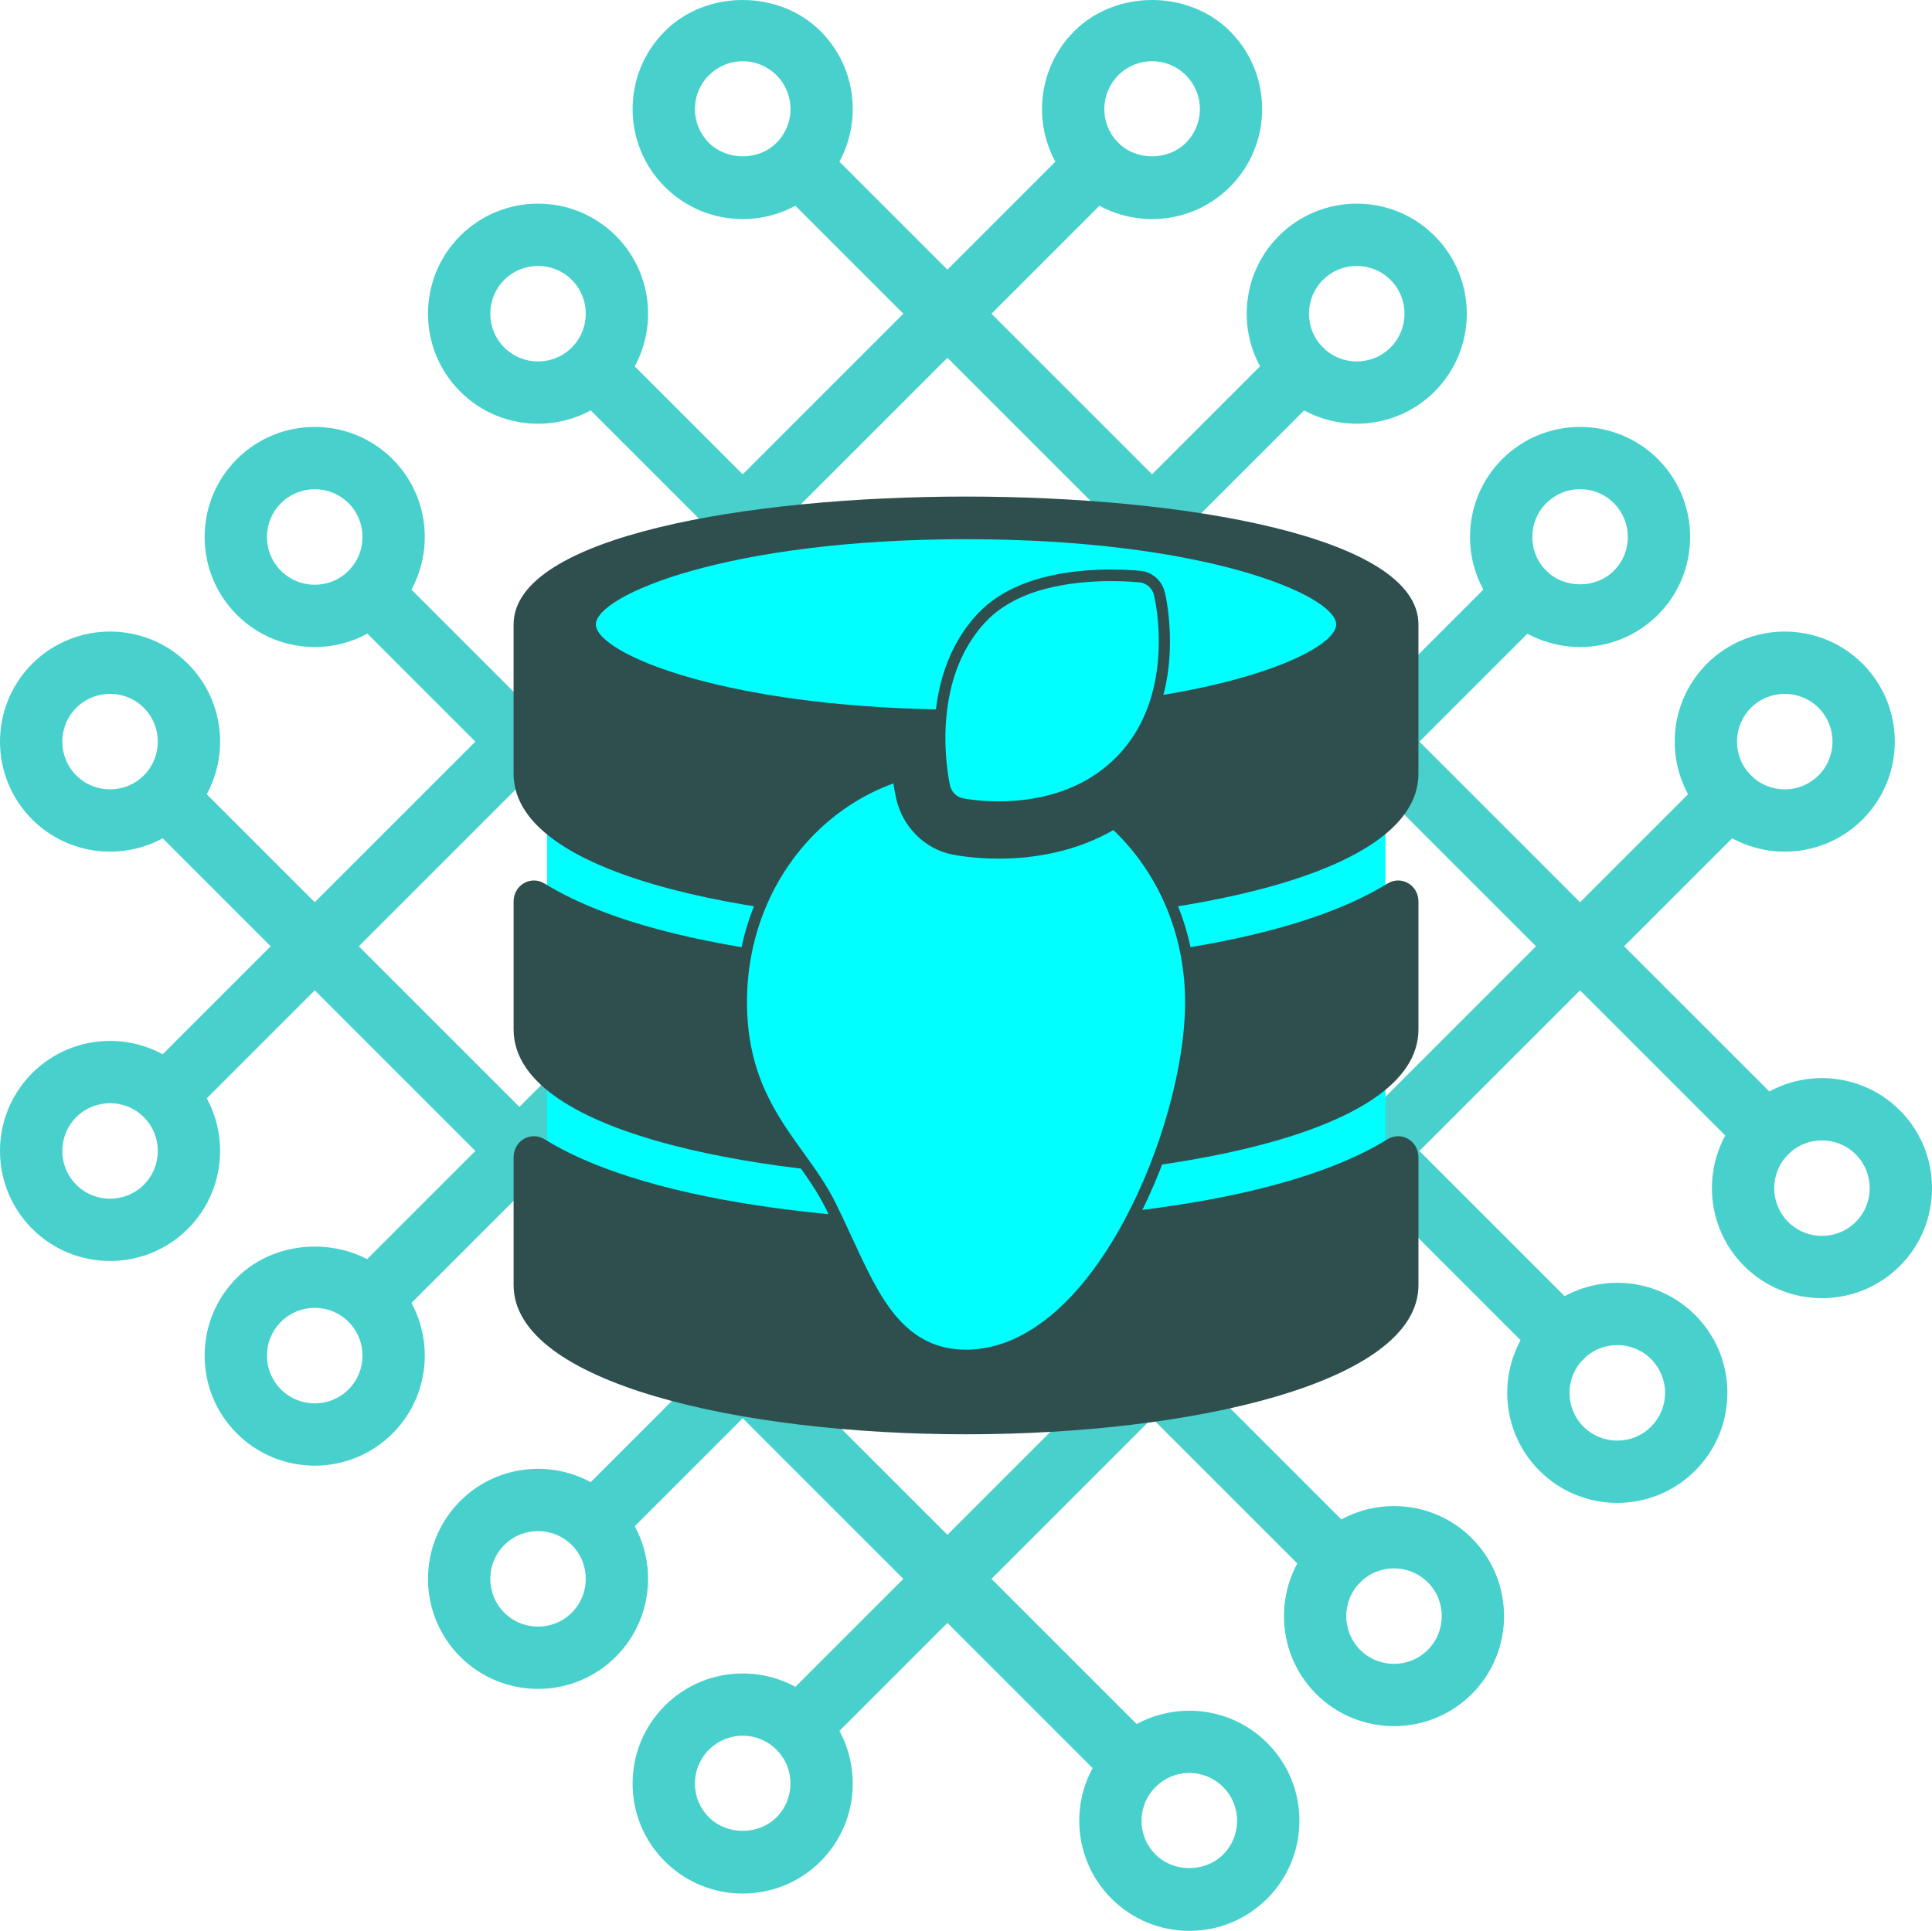
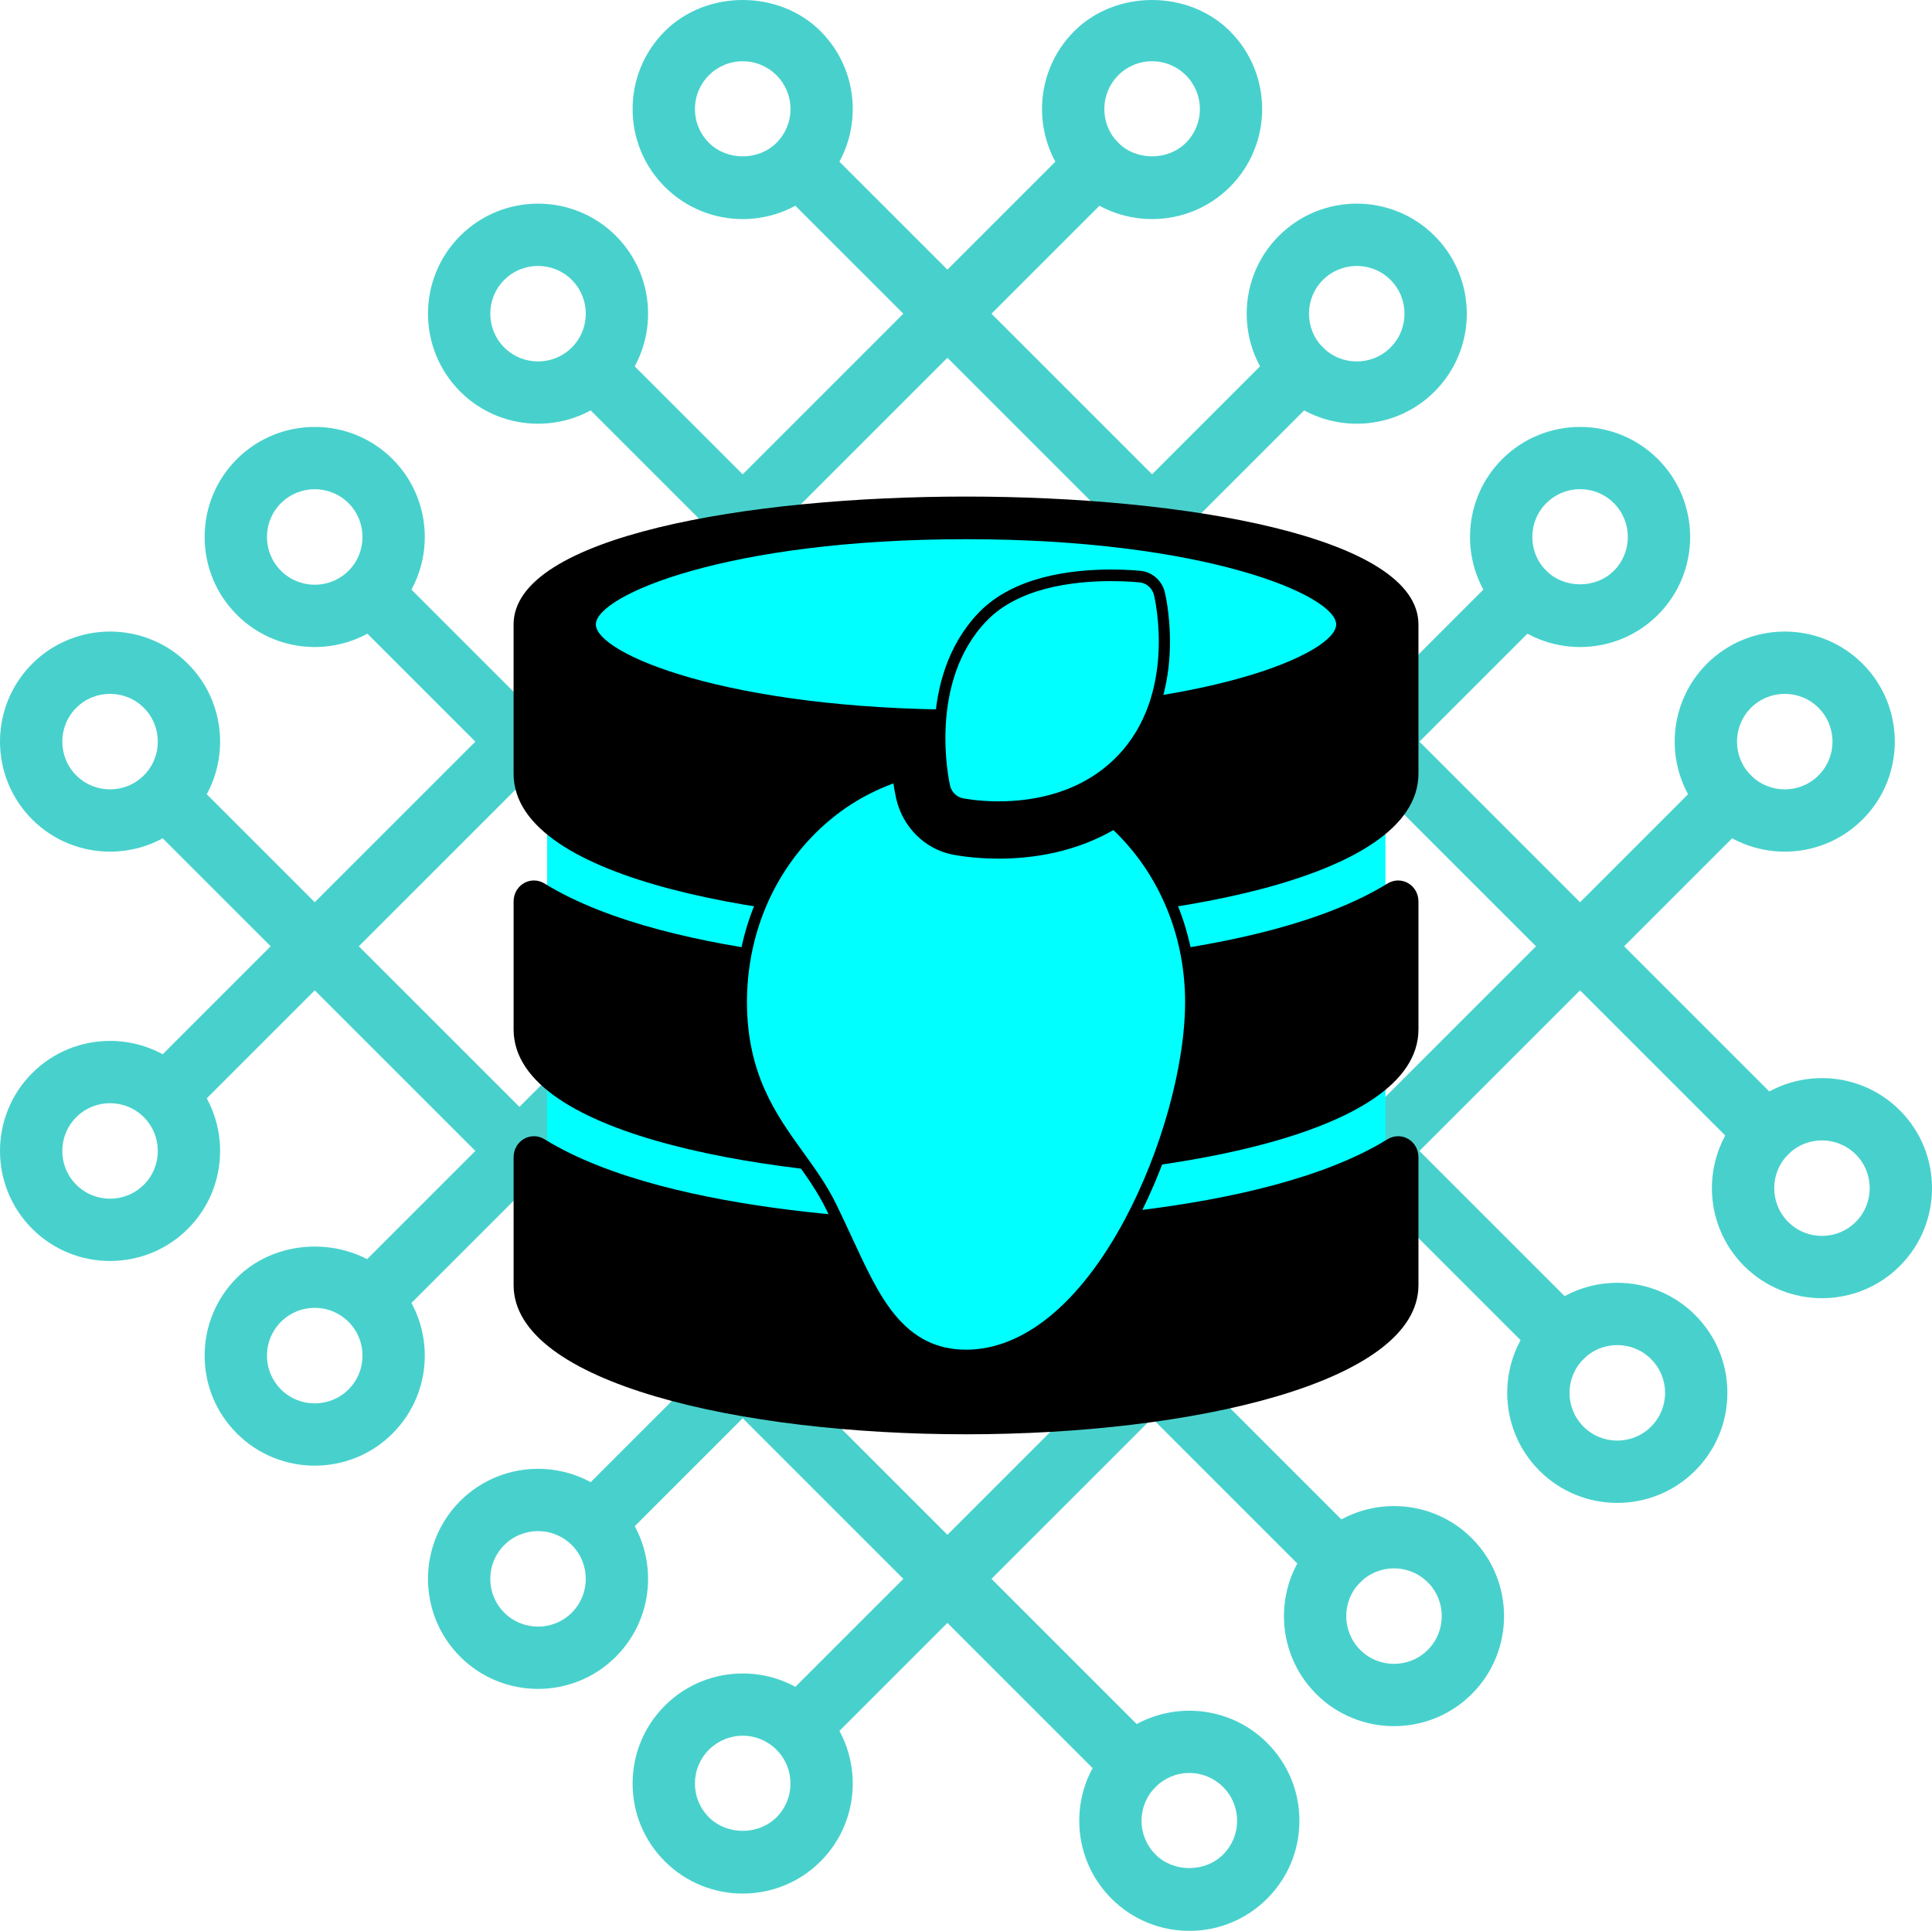
<svg xmlns="http://www.w3.org/2000/svg" width="106" height="105.95" version="1.1" viewBox="0 0 37.389 37.376">
  <g transform="matrix(.088354 0 0 .088354 -.0022624 -.01009)" fill="#48d1cc">
    <path d="m38.547 244.66c-1.746 0-3.492-0.668-4.824-2-2.668-2.668-2.668-6.988 0-9.652l201.6-201.6c2.668-2.664 6.988-2.664 9.656 0 2.664 2.668 2.664 6.988 0 9.652l-201.6 201.6c-1.332 1.332-3.082 2-4.828 2z" />
    <path d="m82.902 289.98c-1.746 0-3.496-0.668-4.828-2-2.664-2.668-2.664-6.988 0-9.652l202.09-202.09c2.668-2.664 6.988-2.664 9.652 0 2.668 2.668 2.668 6.988 0 9.656l-202.09 202.09c-1.332 1.332-3.078 2-4.824 2z" />
    <path d="m131.81 338.9c-1.742 0-3.492-0.668-4.824-2.004-2.668-2.664-2.668-6.984 0-9.652l202.09-202.08c2.664-2.664 6.988-2.664 9.652 0 2.668 2.668 2.668 6.988 0 9.652l-202.09 202.08c-1.332 1.336-3.078 2.004-4.828 2.004z" />
    <path d="m176.66 383.73c-1.746 0-3.496-0.664-4.828-2-2.664-2.664-2.664-6.984 0-9.652l202.09-202.09c2.668-2.664 6.988-2.664 9.652 0 2.668 2.668 2.668 6.988 0 9.652l-202.09 202.09c-1.332 1.336-3.078 2-4.824 2z" />
    <path d="m386.89 255.02c-1.746 0-3.492-0.668-4.828-2l-210.23-210.23c-2.668-2.664-2.668-6.988 0-9.652 2.664-2.664 6.984-2.664 9.652 0l210.23 210.23c2.664 2.664 2.664 6.984 0 9.652-1.336 1.332-3.082 2-4.828 2z" />
    <path d="m342.05 299.86c-1.746 0-3.492-0.668-4.824-2l-210.23-210.23c-2.668-2.664-2.668-6.988 0-9.652 2.664-2.668 6.984-2.668 9.652 0l210.23 210.23c2.664 2.664 2.664 6.988 0 9.652-1.336 1.332-3.082 2-4.828 2z" />
    <path d="m293.14 348.78c-1.746 0-3.492-0.668-4.824-2l-210.23-210.23c-2.668-2.668-2.668-6.988 0-9.652 2.664-2.668 6.988-2.668 9.652 0l210.23 210.23c2.664 2.664 2.664 6.984 0 9.652-1.336 1.332-3.082 2-4.828 2z" />
    <path d="m248.3 393.61c-1.746 0-3.492-0.668-4.824-2l-209.76-209.76c-2.664-2.664-2.664-6.988 0-9.652 2.668-2.664 6.988-2.664 9.652 0l209.76 209.76c2.664 2.664 2.664 6.984 0 9.652-1.336 1.332-3.078 2-4.828 2z" />
    <path d="m252.38 48.113c-6.18 0-12.359-2.352-17.062-7.055-9.406-9.402-9.406-24.707 0-34.109 9.102-9.109 25-9.117 34.113 0 9.41 9.406 9.41 24.707 0 34.109-4.699 4.703-10.879 7.055-17.051 7.055zm0-34.578c-2.801 0-5.43 1.09-7.406 3.066-4.082 4.082-4.082 10.723 0 14.805 3.945 3.945 10.84 3.953 14.805 0 1.973-1.977 3.066-4.606 3.066-7.402 0-2.793-1.094-5.426-3.066-7.402-1.98-1.977-4.606-3.066-7.398-3.066z" />
    <path d="m297.21 92.949c-6.172 0-12.352-2.352-17.055-7.055-9.406-9.402-9.406-24.707 0-34.109 9.402-9.406 24.707-9.406 34.105 0 9.41 9.406 9.41 24.707 0 34.109-4.695 4.703-10.879 7.055-17.051 7.055zm0-34.57c-2.68 0-5.359 1.023-7.402 3.062-4.078 4.078-4.078 10.723 0 14.801 4.082 4.082 10.723 4.082 14.801 0 4.082-4.078 4.082-10.723 0-14.801-2.039-2.043-4.719-3.062-7.398-3.062z" />
    <path d="m346.13 141.87c-6.176 0-12.355-2.352-17.055-7.055-9.406-9.406-9.406-24.707 0-34.113 9.395-9.398 24.707-9.41 34.113 0 9.406 9.406 9.406 24.711 0 34.113-4.699 4.703-10.879 7.055-17.059 7.055zm0-34.582c-2.797 0-5.422 1.094-7.402 3.066-4.078 4.086-4.078 10.727 0 14.809 3.973 3.965 10.859 3.949 14.809 0 4.078-4.082 4.078-10.723 0-14.809-1.98-1.977-4.606-3.066-7.406-3.066z" />
    <path d="m390.97 186.7c-6.172 0-12.352-2.352-17.055-7.055-9.406-9.402-9.406-24.707 0-34.109 9.402-9.406 24.707-9.406 34.105 0 9.41 9.406 9.41 24.707 0 34.109-4.699 4.703-10.879 7.055-17.051 7.055zm0-34.57c-2.68 0-5.359 1.02-7.402 3.059-4.078 4.082-4.078 10.723 0 14.805 4.082 4.082 10.723 4.082 14.801 0 4.082-4.082 4.082-10.723 0-14.805-2.039-2.039-4.719-3.059-7.398-3.059z" />
    <path d="m24.109 276.38c-6.176 0-12.355-2.348-17.055-7.055-9.406-9.402-9.406-24.707 0-34.109 9.402-9.406 24.707-9.406 34.105 0 9.41 9.406 9.41 24.711 0 34.109-4.699 4.707-10.879 7.055-17.051 7.055zm0-34.57c-2.68 0-5.363 1.02-7.402 3.062-4.078 4.078-4.078 10.723 0 14.801 4.082 4.082 10.723 4.082 14.801 0 4.082-4.078 4.082-10.723 0-14.801-2.039-2.043-4.719-3.062-7.398-3.062z" />
    <path d="m68.949 321.22c-6.176 0-12.355-2.352-17.055-7.055-4.559-4.551-7.066-10.609-7.066-17.055 0-6.441 2.508-12.5 7.066-17.059 9.105-9.105 25-9.109 34.105 4e-3 9.406 9.406 9.406 24.707 0 34.109-4.699 4.703-10.879 7.055-17.051 7.055zm0-34.574c-2.797 0-5.422 1.086-7.402 3.066s-3.066 4.606-3.066 7.398c0 2.797 1.086 5.426 3.066 7.402 4.082 4.086 10.719 4.082 14.801 4e-3 4.082-4.082 4.082-10.723 0-14.805-1.98-1.98-4.606-3.066-7.398-3.066z" />
    <path d="m117.86 370.13c-6.172 0-12.352-2.352-17.051-7.055-9.406-9.402-9.406-24.707 0-34.109 9.398-9.406 24.707-9.406 34.105 0 9.406 9.402 9.406 24.707 0 34.109-4.699 4.707-10.879 7.055-17.055 7.055zm0-34.57c-2.68 0-5.359 1.023-7.398 3.062-4.082 4.078-4.082 10.723 0 14.801 4.082 4.082 10.719 4.082 14.801 0 4.078-4.078 4.078-10.723 0-14.801-2.039-2.043-4.719-3.062-7.402-3.062z" />
    <path d="m162.7 414.97c-6.176 0-12.355-2.352-17.055-7.055-4.559-4.551-7.066-10.609-7.066-17.055 0-6.441 2.508-12.5 7.066-17.059 9.402-9.402 24.707-9.406 34.105 0 9.406 9.41 9.406 24.711 0 34.113-4.699 4.703-10.879 7.055-17.051 7.055zm0-34.582c-2.797 0-5.422 1.094-7.402 3.07-1.98 1.977-3.066 4.609-3.066 7.402 0 2.797 1.086 5.422 3.066 7.398 3.961 3.961 10.84 3.957 14.801 4e-3 4.082-4.078 4.082-10.723 0-14.805-1.98-1.977-4.606-3.07-7.398-3.07z" />
    <path d="m399.12 284.53c-6.172 0-12.352-2.348-17.055-7.051-9.406-9.406-9.406-24.711 0-34.109 9.402-9.41 24.711-9.41 34.109 0 9.406 9.402 9.406 24.707 0 34.109-4.703 4.703-10.883 7.051-17.055 7.051zm0-34.57c-2.68 0-5.359 1.023-7.398 3.062-4.082 4.078-4.082 10.723 0 14.801 4.078 4.082 10.719 4.082 14.797 0 4.082-4.078 4.082-10.723 0-14.801-2.039-2.039-4.719-3.062-7.398-3.062z" />
    <path d="m354.28 329.38c-6.172 0-12.352-2.352-17.051-7.055-9.41-9.406-9.41-24.711 0-34.113 9.398-9.406 24.707-9.406 34.105 0 4.559 4.555 7.066 10.609 7.066 17.055s-2.508 12.5-7.066 17.062c-4.703 4.699-10.883 7.051-17.055 7.051zm-7.398-16.707c4.078 4.078 10.719 4.078 14.801 0 1.977-1.98 3.066-4.609 3.066-7.406 0-2.797-1.09-5.422-3.066-7.398-4.082-4.086-10.723-4.086-14.801-4e-3 -4.082 4.082-4.082 10.723 0 14.809z" />
    <path d="m305.37 378.29c-6.172 0-12.352-2.348-17.051-7.051-9.406-9.406-9.406-24.711 0-34.109 9.398-9.41 24.707-9.41 34.105 0 9.406 9.402 9.406 24.707 0 34.109-4.699 4.703-10.879 7.051-17.055 7.051zm0-34.57c-2.68 0-5.359 1.023-7.398 3.062-4.082 4.078-4.082 10.723 0 14.801 4.082 4.082 10.719 4.082 14.801 0 4.078-4.078 4.078-10.723 0-14.801-2.043-2.039-4.723-3.062-7.402-3.062z" />
    <path d="m260.53 423.14c-6.438 0-12.5-2.512-17.051-7.066-9.41-9.41-9.41-24.711 0-34.109 9.398-9.41 24.707-9.41 34.105 0 4.559 4.551 7.066 10.609 7.066 17.055 0 6.441-2.508 12.5-7.066 17.055-4.555 4.555-10.613 7.066-17.055 7.066zm0-34.59c-2.793 0-5.422 1.09-7.398 3.066-1.973 1.977-3.066 4.606-3.066 7.402 0 2.797 1.094 5.426 3.066 7.402 3.957 3.957 10.84 3.957 14.801 0 1.977-1.98 3.066-4.606 3.066-7.402s-1.09-5.422-3.066-7.398c-1.98-1.98-4.609-3.07-7.402-3.07z" />
    <path d="m162.7 48.113c-6.176 0-12.348-2.352-17.055-7.051v-0.004c-4.559-4.555-7.066-10.613-7.066-17.055 0-6.445 2.508-12.5 7.066-17.059 9.105-9.105 25-9.109 34.105 0.004 9.406 9.406 9.406 24.707 0 34.109-4.699 4.703-10.879 7.055-17.051 7.055zm0-34.578c-2.797 0-5.422 1.09-7.402 3.066-1.98 1.98-3.066 4.609-3.066 7.402 0 2.797 1.086 5.422 3.066 7.398v0.004c3.961 3.953 10.84 3.953 14.801 0 1.973-1.977 3.066-4.606 3.066-7.402 0-2.793-1.094-5.426-3.066-7.402-1.98-1.977-4.606-3.066-7.398-3.066z" />
    <path d="m117.86 92.949c-6.172 0-12.352-2.352-17.051-7.055-9.406-9.402-9.406-24.707 0-34.109 9.398-9.406 24.707-9.406 34.105 0 9.406 9.406 9.406 24.707 0 34.109-4.699 4.703-10.879 7.055-17.055 7.055zm0-34.57c-2.68 0-5.359 1.023-7.398 3.062-4.082 4.078-4.082 10.723 0 14.801 4.082 4.082 10.719 4.082 14.801 0 4.078-4.078 4.078-10.723 0-14.801-2.039-2.043-4.719-3.062-7.402-3.062z" />
    <path d="m68.949 141.87c-6.176 0-12.348-2.352-17.055-7.051v-4e-3c-4.559-4.559-7.066-10.613-7.066-17.059 0-6.441 2.508-12.5 7.066-17.059 9.402-9.398 24.707-9.402 34.105 4e-3 9.406 9.406 9.406 24.711 0 34.113-4.699 4.703-10.879 7.055-17.051 7.055zm0-34.574c-2.68 0-5.363 1.02-7.402 3.059-1.98 1.98-3.066 4.613-3.066 7.406 0 2.797 1.086 5.422 3.066 7.398v4e-3c4.082 4.082 10.719 4.082 14.801 0s4.082-10.723 0-14.809c-2.039-2.039-4.719-3.059-7.398-3.059z" />
    <path d="m24.109 186.7c-6.176 0-12.355-2.352-17.055-7.055-9.406-9.402-9.406-24.707 0-34.109 9.402-9.406 24.707-9.406 34.105 0 9.41 9.406 9.41 24.707 0 34.109-4.699 4.703-10.879 7.055-17.051 7.055zm0-34.57c-2.68 0-5.363 1.02-7.402 3.059-4.078 4.082-4.078 10.723 0 14.805 4.082 4.082 10.723 4.082 14.801 0 4.082-4.082 4.082-10.723 0-14.805-2.039-2.039-4.719-3.059-7.398-3.059z" />
  </g>
  <g transform="matrix(.98529 0 0 1.0605 .55888 -.025544)">
    <rect x="10.178" y="14.25" width="16.467" height="7.945" fill="#0ff" />
    <ellipse transform="matrix(.87405 0 0 .87405 2.7277 2.229)" cx="18.056" cy="10.338" rx="9.043" ry="2.143" fill="#0ff" />
-     <g transform="matrix(.037872 0 0 .036469 9.5192 9.0879)" fill="#2f4f4f">
+     <g transform="matrix(.037872 0 0 .036469 9.5192 9.0879)">
      <path d="m234.67 0c-113.02 0-234.67 20.031-234.67 64v74.667c0 54.781 140.33 74.667 234.67 74.667s234.67-19.885 234.67-74.667v-74.667c-1e-3 -43.969-121.65-64-234.67-64zm0 106.67c-124.23 0-192-28.188-192-42.667s67.771-42.667 192-42.667 192 28.187 192 42.667c0 14.479-67.771 42.667-192 42.667z" />
      <path d="m453.21 321.71c-66.253 39.454-199.01 40.955-218.54 40.955s-152.29-1.502-218.54-40.955c-7.171-4.27-16.122 0.661-16.122 9.006v63.949c0 49.021 118.05 74.667 234.67 74.667s234.67-25.646 234.67-74.667v-63.949c-1e-3 -8.345-8.952-13.276-16.122-9.006z" />
      <path d="m453.21 193.71c-66.253 39.454-199.01 40.955-218.54 40.955s-152.29-1.502-218.54-40.955c-7.171-4.27-16.122 0.661-16.122 9.006v63.949c0 54.781 140.33 74.667 234.67 74.667s234.67-19.885 234.67-74.667v-63.949c-1e-3 -8.345-8.952-13.276-16.122-9.006z" />
    </g>
    <g transform="matrix(.019402 0 0 .018683 11.965 15.225)" fill="#0ff" stroke="#000" stroke-width="14.307">
-       <g transform="matrix(1.4887,0,0,1.4887,-49.078,-251.56)" fill="#0ff" stroke="#2f4f4f" stroke-width="7.615">
+       <g transform="matrix(1.4887,0,0,1.4887,-49.078,-251.56)" fill="#0ff" stroke="#000" stroke-width="7.615">
        <path d="m387.55 12.169c-1.522-6.081-6.666-10.574-12.896-11.266-0.332-0.038-8.258-0.903-19.774-0.903-27.512 0-65.012 4.698-87.426 27.077-41.959 41.9-26.717 108.88-26.049 111.71 1.35 5.705 5.899 10.101 11.646 11.255 0.427 0.086 10.626 2.1 25.095 2.1 23.995 0 57.967-5.361 83.543-30.904 42.05-41.993 26.542-106.35 25.861-109.06z" stroke-width="7.61" />
        <path d="m364.77 170.18c-2.586-2.66-5.257-5.209-8-7.651-27.105 15.739-56.4 19.606-78.627 19.606-17.156 0-29.646-2.414-31-2.687-17.188-3.451-30.9-16.704-34.936-33.769-0.403-1.706-1.516-6.756-2.472-14.154-23.495 7.42-44.882 20.53-62.505 38.655-28.385 29.195-44.017 68.22-44.017 109.89 0 48.621 20.642 76.261 38.854 100.65 8.239 11.033 16.023 21.455 22.243 33.703 3.792 7.465 7.281 14.742 10.656 21.78 9.741 20.313 18.153 37.858 29.558 51.325 13.947 16.471 30.787 24.477 51.482 24.477 40.465 0 79.929-30.918 111.12-87.06 25.307-45.548 41.658-102.41 41.658-144.87 1e-3 -41.665-15.631-80.69-44.015-109.89z" />
      </g>
    </g>
  </g>
</svg>
